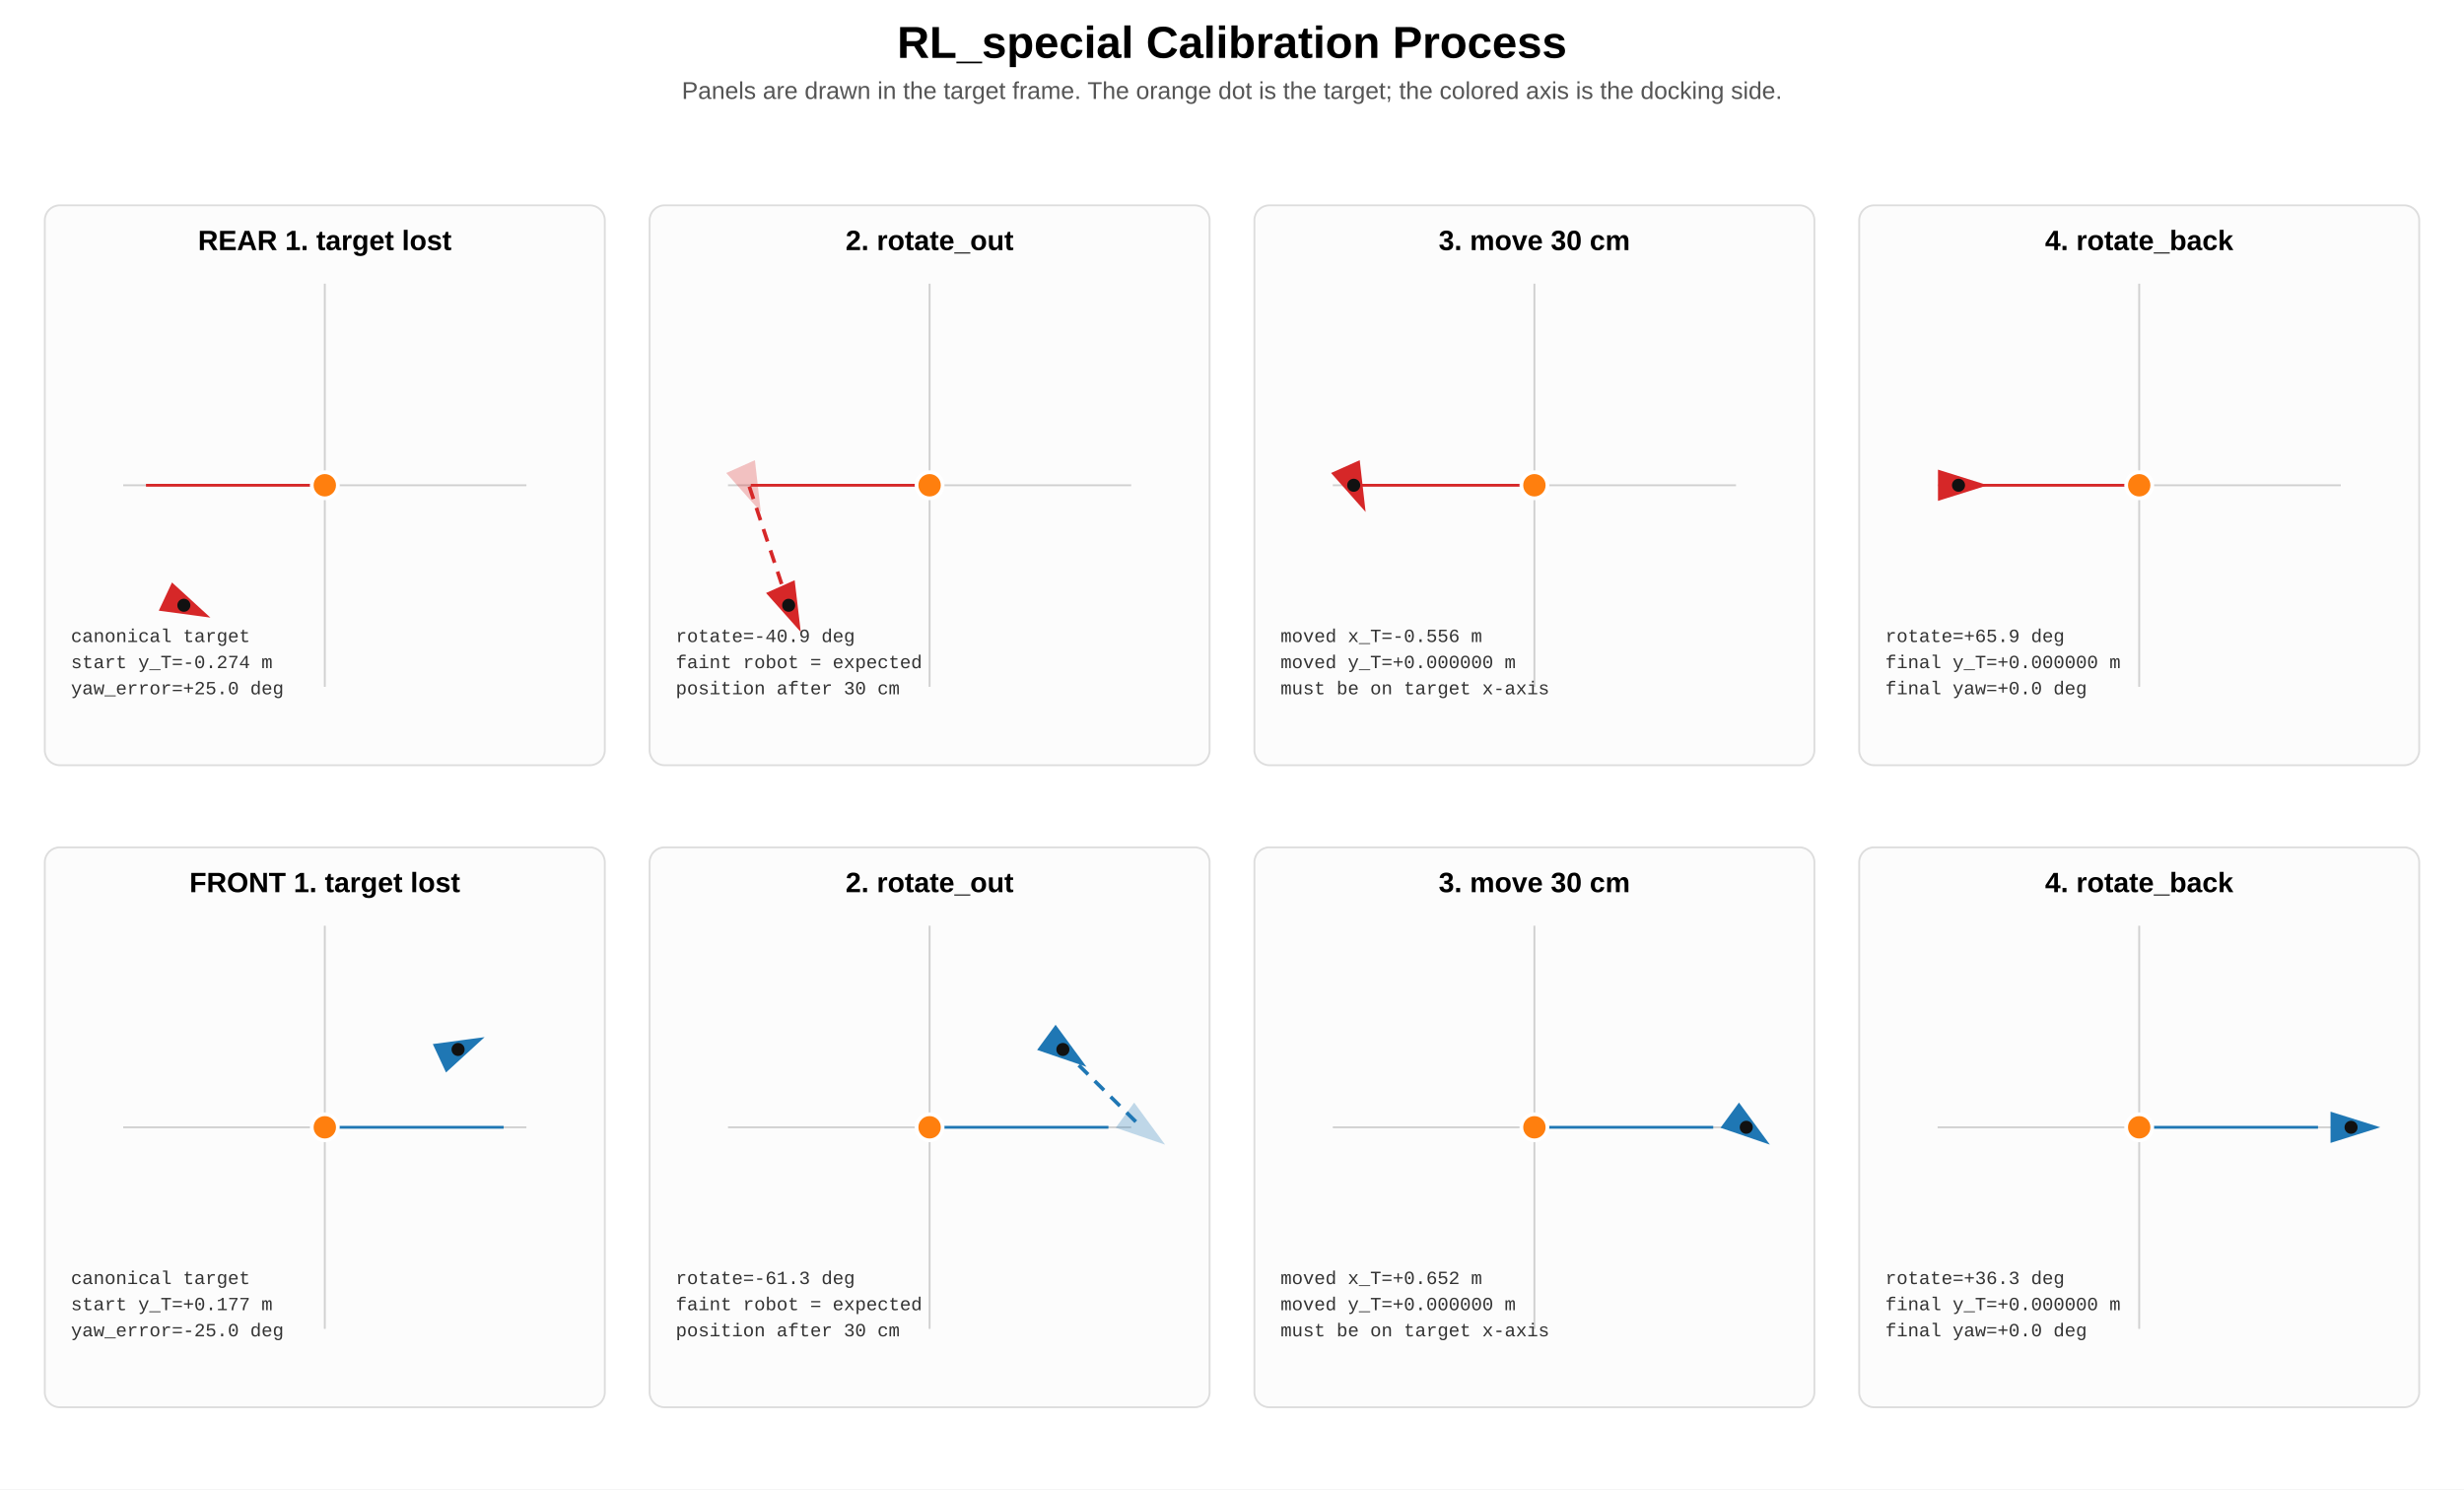
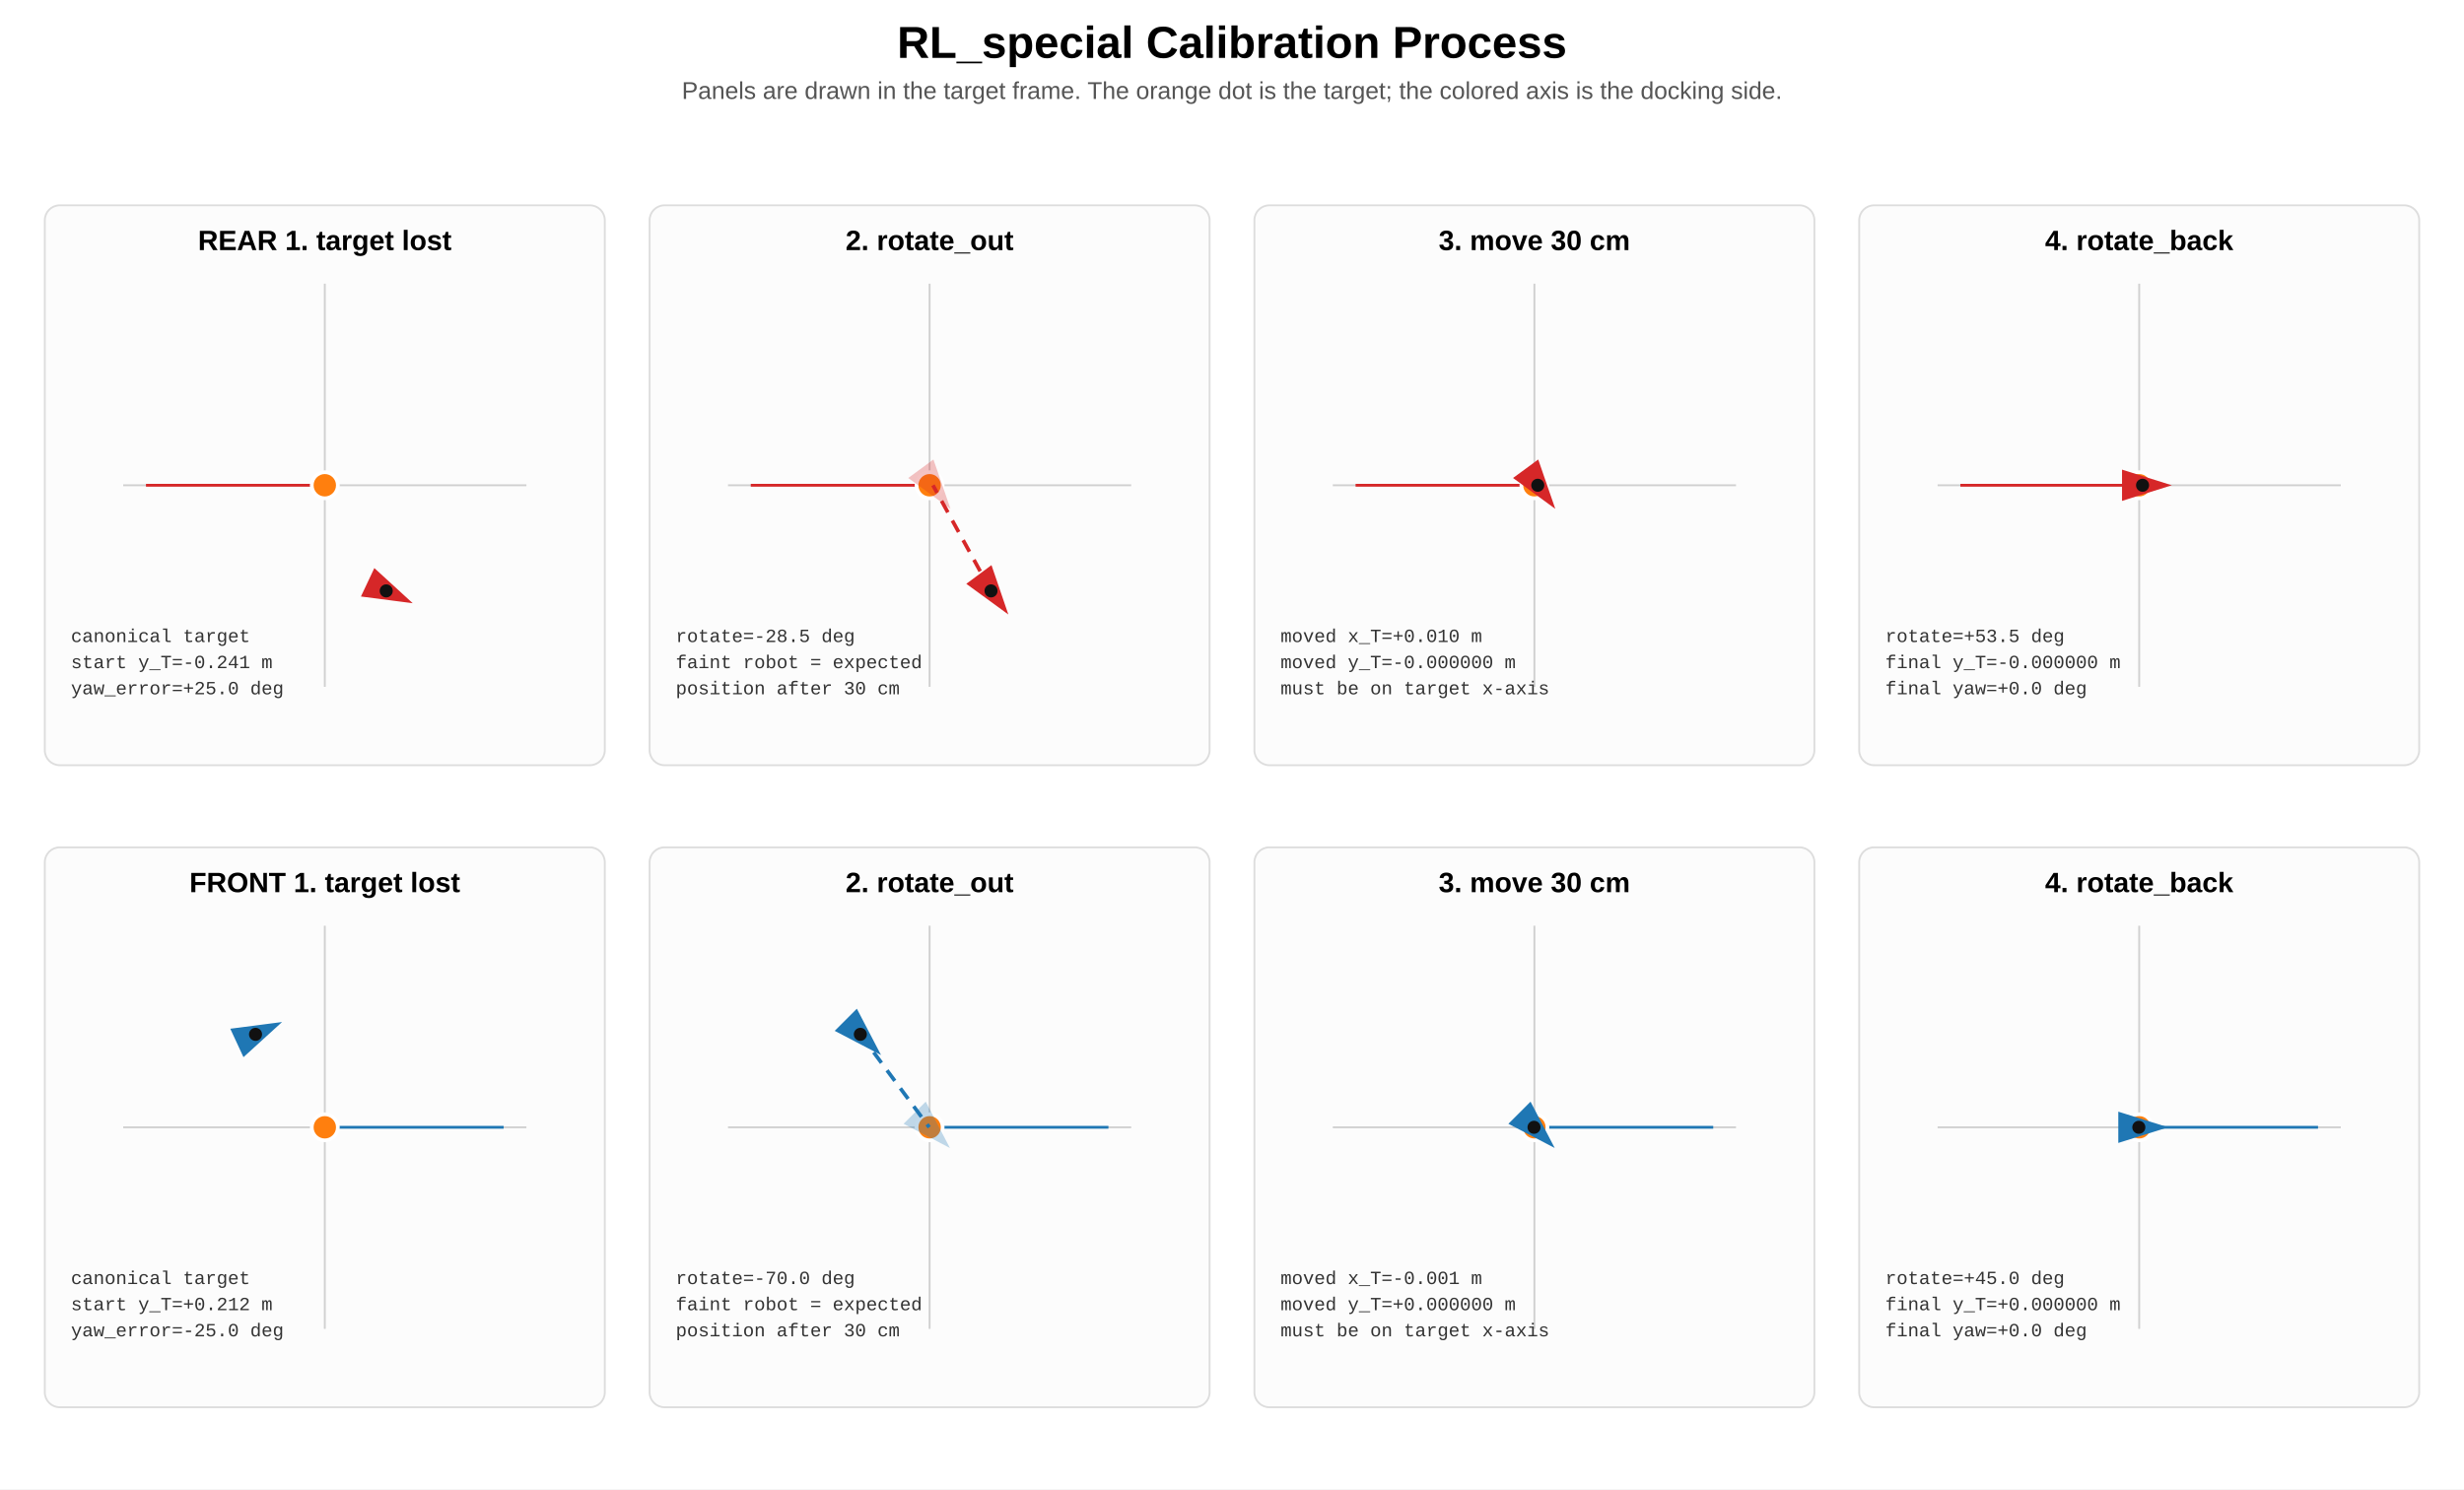
<svg xmlns="http://www.w3.org/2000/svg" width="1320" height="798" viewBox="0 0 1320 798">
  <defs>
    <marker id="arrow" markerWidth="8" markerHeight="8" refX="4" refY="4" orient="auto" markerUnits="strokeWidth">
      <path d="M 0 0 L 8 4 L 0 8 z" fill="#555555" />
    </marker>
  </defs>
  <rect x="0.0" y="0.0" width="1320.0" height="798.0" rx="0" ry="0" fill="#ffffff" stroke="#ffffff" stroke-width="0" />
  <text x="660.0" y="31.0" font-size="24" fill="#000" text-anchor="middle" font-weight="bold" font-family="Arial">RL_special Calibration Process</text>
  <text x="660.0" y="53.0" font-size="13" fill="#555555" text-anchor="middle" font-weight="normal" font-family="Arial">Panels are drawn in the target frame. The orange dot is the target; the colored axis is the docking side.</text>
  <rect x="24.0" y="110.0" width="300.0" height="300.0" rx="8" ry="8" fill="#fcfcfc" stroke="#dddddd" stroke-width="1" />
  <text x="174.0" y="134.0" font-size="15" fill="#000" text-anchor="middle" font-weight="bold" font-family="Arial">REAR 1. target lost</text>
  <line x1="66.0" y1="260.0" x2="282.0" y2="260.0" stroke="#d0d0d0" stroke-width="1" fill="none" />
  <line x1="174.0" y1="152.0" x2="174.0" y2="368.0" stroke="#d0d0d0" stroke-width="1" fill="none" />
  <line x1="174.0" y1="260.0" x2="78.2" y2="260.0" stroke="#d62728" stroke-width="1.5" fill="none" />
  <circle cx="174.0" cy="260.0" r="7" fill="#ff7f0e" stroke="#ffffff" stroke-width="2" opacity="1.0" />
-   <polygon points="111.2,330.2 92.3,312.9 85.8,326.8" fill="#d62728" stroke="#d62728" stroke-width="1" opacity="1.0" />
-   <circle cx="98.5" cy="324.3" r="3" fill="#111111" stroke="#111111" stroke-width="1" opacity="1.0" />
+   <polygon points="219.6,322.5 200.7,305.2 194.1,319.2" fill="#d62728" stroke="#d62728" stroke-width="1" opacity="1.0" />
+   <circle cx="206.9" cy="316.6" r="3" fill="#111111" stroke="#111111" stroke-width="1" opacity="1.0" />
  <text x="38.0" y="344.0" font-size="10" fill="#333333" font-family="Courier New" xml:space="preserve">
    <tspan x="38.0" dy="0">canonical target</tspan>
-     <tspan x="38.0" dy="14">start y_T=-0.274 m</tspan>
+     <tspan x="38.0" dy="14">start y_T=-0.241 m</tspan>
    <tspan x="38.0" dy="14">yaw_error=+25.0 deg</tspan>
  </text>
  <rect x="348.0" y="110.0" width="300.0" height="300.0" rx="8" ry="8" fill="#fcfcfc" stroke="#dddddd" stroke-width="1" />
  <text x="498.0" y="134.0" font-size="15" fill="#000" text-anchor="middle" font-weight="bold" font-family="Arial">2. rotate_out</text>
  <line x1="390.0" y1="260.0" x2="606.0" y2="260.0" stroke="#d0d0d0" stroke-width="1" fill="none" />
  <line x1="498.0" y1="152.0" x2="498.0" y2="368.0" stroke="#d0d0d0" stroke-width="1" fill="none" />
  <line x1="498.0" y1="260.0" x2="402.2" y2="260.0" stroke="#d62728" stroke-width="1.5" fill="none" />
  <circle cx="498.0" cy="260.0" r="7" fill="#ff7f0e" stroke="#ffffff" stroke-width="2" opacity="1.0" />
-   <line x1="422.5" y1="324.3" x2="401.2" y2="260.0" stroke="#d62728" stroke-width="2" fill="none" stroke-dasharray="7 5" />
-   <polygon points="406.9,272.8 404.0,247.3 389.9,253.6" fill="#d62728" stroke="#d62728" stroke-width="1" opacity="0.28" />
-   <polygon points="428.3,337.1 425.3,311.6 411.2,317.9" fill="#d62728" stroke="#d62728" stroke-width="1" opacity="1.0" />
-   <circle cx="422.5" cy="324.3" r="3" fill="#111111" stroke="#111111" stroke-width="1" opacity="1.0" />
+   <line x1="530.9" y1="316.6" x2="499.8" y2="260.0" stroke="#d62728" stroke-width="2" fill="none" stroke-dasharray="7 5" />
+   <polygon points="508.2,271.3 499.8,247.0 487.4,256.1" fill="#d62728" stroke="#d62728" stroke-width="1" opacity="0.28" />
+   <polygon points="539.2,327.9 530.9,303.6 518.5,312.8" fill="#d62728" stroke="#d62728" stroke-width="1" opacity="1.0" />
+   <circle cx="530.9" cy="316.6" r="3" fill="#111111" stroke="#111111" stroke-width="1" opacity="1.0" />
  <text x="362.0" y="344.0" font-size="10" fill="#333333" font-family="Courier New" xml:space="preserve">
-     <tspan x="362.0" dy="0">rotate=-40.9 deg</tspan>
+     <tspan x="362.0" dy="0">rotate=-28.5 deg</tspan>
    <tspan x="362.0" dy="14">faint robot = expected</tspan>
    <tspan x="362.0" dy="14">position after 30 cm</tspan>
  </text>
  <rect x="672.0" y="110.0" width="300.0" height="300.0" rx="8" ry="8" fill="#fcfcfc" stroke="#dddddd" stroke-width="1" />
  <text x="822.0" y="134.0" font-size="15" fill="#000" text-anchor="middle" font-weight="bold" font-family="Arial">3. move 30 cm</text>
  <line x1="714.0" y1="260.0" x2="930.0" y2="260.0" stroke="#d0d0d0" stroke-width="1" fill="none" />
  <line x1="822.0" y1="152.0" x2="822.0" y2="368.0" stroke="#d0d0d0" stroke-width="1" fill="none" />
  <line x1="822.0" y1="260.0" x2="726.2" y2="260.0" stroke="#d62728" stroke-width="1.5" fill="none" />
  <circle cx="822.0" cy="260.0" r="7" fill="#ff7f0e" stroke="#ffffff" stroke-width="2" opacity="1.0" />
-   <polygon points="730.9,272.8 728.0,247.3 713.9,253.6" fill="#d62728" stroke="#d62728" stroke-width="1" opacity="1.0" />
-   <circle cx="725.2" cy="260.0" r="3" fill="#111111" stroke="#111111" stroke-width="1" opacity="1.0" />
+   <polygon points="832.2,271.3 823.8,247.0 811.4,256.1" fill="#d62728" stroke="#d62728" stroke-width="1" opacity="1.0" />
+   <circle cx="823.8" cy="260.0" r="3" fill="#111111" stroke="#111111" stroke-width="1" opacity="1.0" />
  <text x="686.0" y="344.0" font-size="10" fill="#333333" font-family="Courier New" xml:space="preserve">
-     <tspan x="686.0" dy="0">moved x_T=-0.556 m</tspan>
-     <tspan x="686.0" dy="14">moved y_T=+0.000000 m</tspan>
+     <tspan x="686.0" dy="0">moved x_T=+0.010 m</tspan>
+     <tspan x="686.0" dy="14">moved y_T=-0.000000 m</tspan>
    <tspan x="686.0" dy="14">must be on target x-axis</tspan>
  </text>
  <rect x="996.0" y="110.0" width="300.0" height="300.0" rx="8" ry="8" fill="#fcfcfc" stroke="#dddddd" stroke-width="1" />
  <text x="1146.0" y="134.0" font-size="15" fill="#000" text-anchor="middle" font-weight="bold" font-family="Arial">4. rotate_back</text>
  <line x1="1038.0" y1="260.0" x2="1254.0" y2="260.0" stroke="#d0d0d0" stroke-width="1" fill="none" />
  <line x1="1146.0" y1="152.0" x2="1146.0" y2="368.0" stroke="#d0d0d0" stroke-width="1" fill="none" />
  <line x1="1146.0" y1="260.0" x2="1050.2" y2="260.0" stroke="#d62728" stroke-width="1.5" fill="none" />
  <circle cx="1146.0" cy="260.0" r="7" fill="#ff7f0e" stroke="#ffffff" stroke-width="2" opacity="1.0" />
-   <polygon points="1063.2,260.0 1038.7,252.3 1038.7,267.7" fill="#d62728" stroke="#d62728" stroke-width="1" opacity="1.0" />
-   <circle cx="1049.2" cy="260.0" r="3" fill="#111111" stroke="#111111" stroke-width="1" opacity="1.0" />
+   <polygon points="1161.8,260.0 1137.3,252.3 1137.3,267.7" fill="#d62728" stroke="#d62728" stroke-width="1" opacity="1.0" />
+   <circle cx="1147.8" cy="260.0" r="3" fill="#111111" stroke="#111111" stroke-width="1" opacity="1.0" />
  <text x="1010.0" y="344.0" font-size="10" fill="#333333" font-family="Courier New" xml:space="preserve">
-     <tspan x="1010.0" dy="0">rotate=+65.9 deg</tspan>
-     <tspan x="1010.0" dy="14">final y_T=+0.000000 m</tspan>
+     <tspan x="1010.0" dy="0">rotate=+53.5 deg</tspan>
+     <tspan x="1010.0" dy="14">final y_T=-0.000000 m</tspan>
    <tspan x="1010.0" dy="14">final yaw=+0.0 deg</tspan>
  </text>
  <rect x="24.0" y="454.0" width="300.0" height="300.0" rx="8" ry="8" fill="#fcfcfc" stroke="#dddddd" stroke-width="1" />
  <text x="174.0" y="478.0" font-size="15" fill="#000" text-anchor="middle" font-weight="bold" font-family="Arial">FRONT 1. target lost</text>
  <line x1="66.0" y1="604.0" x2="282.0" y2="604.0" stroke="#d0d0d0" stroke-width="1" fill="none" />
  <line x1="174.0" y1="496.0" x2="174.0" y2="712.0" stroke="#d0d0d0" stroke-width="1" fill="none" />
  <line x1="174.0" y1="604.0" x2="269.8" y2="604.0" stroke="#1f77b4" stroke-width="1.5" fill="none" />
  <circle cx="174.0" cy="604.0" r="7" fill="#ff7f0e" stroke="#ffffff" stroke-width="2" opacity="1.0" />
-   <polygon points="258.1,556.4 232.6,559.8 239.1,573.8" fill="#1f77b4" stroke="#1f77b4" stroke-width="1" opacity="1.0" />
-   <circle cx="245.4" cy="562.3" r="3" fill="#111111" stroke="#111111" stroke-width="1" opacity="1.0" />
+   <polygon points="149.6,548.3 124.1,551.6 130.6,565.6" fill="#1f77b4" stroke="#1f77b4" stroke-width="1" opacity="1.0" />
+   <circle cx="136.9" cy="554.2" r="3" fill="#111111" stroke="#111111" stroke-width="1" opacity="1.0" />
  <text x="38.0" y="688.0" font-size="10" fill="#333333" font-family="Courier New" xml:space="preserve">
    <tspan x="38.0" dy="0">canonical target</tspan>
-     <tspan x="38.0" dy="14">start y_T=+0.177 m</tspan>
+     <tspan x="38.0" dy="14">start y_T=+0.212 m</tspan>
    <tspan x="38.0" dy="14">yaw_error=-25.0 deg</tspan>
  </text>
  <rect x="348.0" y="454.0" width="300.0" height="300.0" rx="8" ry="8" fill="#fcfcfc" stroke="#dddddd" stroke-width="1" />
  <text x="498.0" y="478.0" font-size="15" fill="#000" text-anchor="middle" font-weight="bold" font-family="Arial">2. rotate_out</text>
  <line x1="390.0" y1="604.0" x2="606.0" y2="604.0" stroke="#d0d0d0" stroke-width="1" fill="none" />
  <line x1="498.0" y1="496.0" x2="498.0" y2="712.0" stroke="#d0d0d0" stroke-width="1" fill="none" />
  <line x1="498.0" y1="604.0" x2="593.8" y2="604.0" stroke="#1f77b4" stroke-width="1.5" fill="none" />
  <circle cx="498.0" cy="604.0" r="7" fill="#ff7f0e" stroke="#ffffff" stroke-width="2" opacity="1.0" />
-   <line x1="569.4" y1="562.3" x2="611.5" y2="604.0" stroke="#1f77b4" stroke-width="2" fill="none" stroke-dasharray="7 5" />
-   <polygon points="622.8,612.3 607.6,591.6 598.5,604.0" fill="#1f77b4" stroke="#1f77b4" stroke-width="1" opacity="0.28" />
-   <polygon points="580.7,570.6 565.5,549.9 556.4,562.3" fill="#1f77b4" stroke="#1f77b4" stroke-width="1" opacity="1.0" />
-   <circle cx="569.4" cy="562.3" r="3" fill="#111111" stroke="#111111" stroke-width="1" opacity="1.0" />
+   <line x1="460.9" y1="554.2" x2="497.8" y2="604.0" stroke="#1f77b4" stroke-width="2" fill="none" stroke-dasharray="7 5" />
+   <polygon points="507.7,613.9 495.8,591.1 484.9,602.0" fill="#1f77b4" stroke="#1f77b4" stroke-width="1" opacity="0.28" />
+   <polygon points="470.8,564.1 458.9,541.3 448.0,552.2" fill="#1f77b4" stroke="#1f77b4" stroke-width="1" opacity="1.0" />
+   <circle cx="460.9" cy="554.2" r="3" fill="#111111" stroke="#111111" stroke-width="1" opacity="1.0" />
  <text x="362.0" y="688.0" font-size="10" fill="#333333" font-family="Courier New" xml:space="preserve">
-     <tspan x="362.0" dy="0">rotate=-61.3 deg</tspan>
+     <tspan x="362.0" dy="0">rotate=-70.0 deg</tspan>
    <tspan x="362.0" dy="14">faint robot = expected</tspan>
    <tspan x="362.0" dy="14">position after 30 cm</tspan>
  </text>
  <rect x="672.0" y="454.0" width="300.0" height="300.0" rx="8" ry="8" fill="#fcfcfc" stroke="#dddddd" stroke-width="1" />
  <text x="822.0" y="478.0" font-size="15" fill="#000" text-anchor="middle" font-weight="bold" font-family="Arial">3. move 30 cm</text>
  <line x1="714.0" y1="604.0" x2="930.0" y2="604.0" stroke="#d0d0d0" stroke-width="1" fill="none" />
  <line x1="822.0" y1="496.0" x2="822.0" y2="712.0" stroke="#d0d0d0" stroke-width="1" fill="none" />
  <line x1="822.0" y1="604.0" x2="917.8" y2="604.0" stroke="#1f77b4" stroke-width="1.5" fill="none" />
  <circle cx="822.0" cy="604.0" r="7" fill="#ff7f0e" stroke="#ffffff" stroke-width="2" opacity="1.0" />
-   <polygon points="946.8,612.3 931.6,591.6 922.5,604.0" fill="#1f77b4" stroke="#1f77b4" stroke-width="1" opacity="1.0" />
-   <circle cx="935.5" cy="604.0" r="3" fill="#111111" stroke="#111111" stroke-width="1" opacity="1.0" />
+   <polygon points="831.7,613.9 819.8,591.1 808.9,602.0" fill="#1f77b4" stroke="#1f77b4" stroke-width="1" opacity="1.0" />
+   <circle cx="821.8" cy="604.0" r="3" fill="#111111" stroke="#111111" stroke-width="1" opacity="1.0" />
  <text x="686.0" y="688.0" font-size="10" fill="#333333" font-family="Courier New" xml:space="preserve">
-     <tspan x="686.0" dy="0">moved x_T=+0.652 m</tspan>
+     <tspan x="686.0" dy="0">moved x_T=-0.001 m</tspan>
    <tspan x="686.0" dy="14">moved y_T=+0.000000 m</tspan>
    <tspan x="686.0" dy="14">must be on target x-axis</tspan>
  </text>
  <rect x="996.0" y="454.0" width="300.0" height="300.0" rx="8" ry="8" fill="#fcfcfc" stroke="#dddddd" stroke-width="1" />
  <text x="1146.0" y="478.0" font-size="15" fill="#000" text-anchor="middle" font-weight="bold" font-family="Arial">4. rotate_back</text>
  <line x1="1038.0" y1="604.0" x2="1254.0" y2="604.0" stroke="#d0d0d0" stroke-width="1" fill="none" />
  <line x1="1146.0" y1="496.0" x2="1146.0" y2="712.0" stroke="#d0d0d0" stroke-width="1" fill="none" />
  <line x1="1146.0" y1="604.0" x2="1241.8" y2="604.0" stroke="#1f77b4" stroke-width="1.5" fill="none" />
  <circle cx="1146.0" cy="604.0" r="7" fill="#ff7f0e" stroke="#ffffff" stroke-width="2" opacity="1.0" />
-   <polygon points="1273.5,604.0 1249.0,596.3 1249.0,611.7" fill="#1f77b4" stroke="#1f77b4" stroke-width="1" opacity="1.0" />
-   <circle cx="1259.5" cy="604.0" r="3" fill="#111111" stroke="#111111" stroke-width="1" opacity="1.0" />
+   <polygon points="1159.8,604.0 1135.3,596.3 1135.3,611.7" fill="#1f77b4" stroke="#1f77b4" stroke-width="1" opacity="1.0" />
+   <circle cx="1145.8" cy="604.0" r="3" fill="#111111" stroke="#111111" stroke-width="1" opacity="1.0" />
  <text x="1010.0" y="688.0" font-size="10" fill="#333333" font-family="Courier New" xml:space="preserve">
-     <tspan x="1010.0" dy="0">rotate=+36.3 deg</tspan>
+     <tspan x="1010.0" dy="0">rotate=+45.0 deg</tspan>
    <tspan x="1010.0" dy="14">final y_T=+0.000000 m</tspan>
    <tspan x="1010.0" dy="14">final yaw=+0.0 deg</tspan>
  </text>
</svg>
